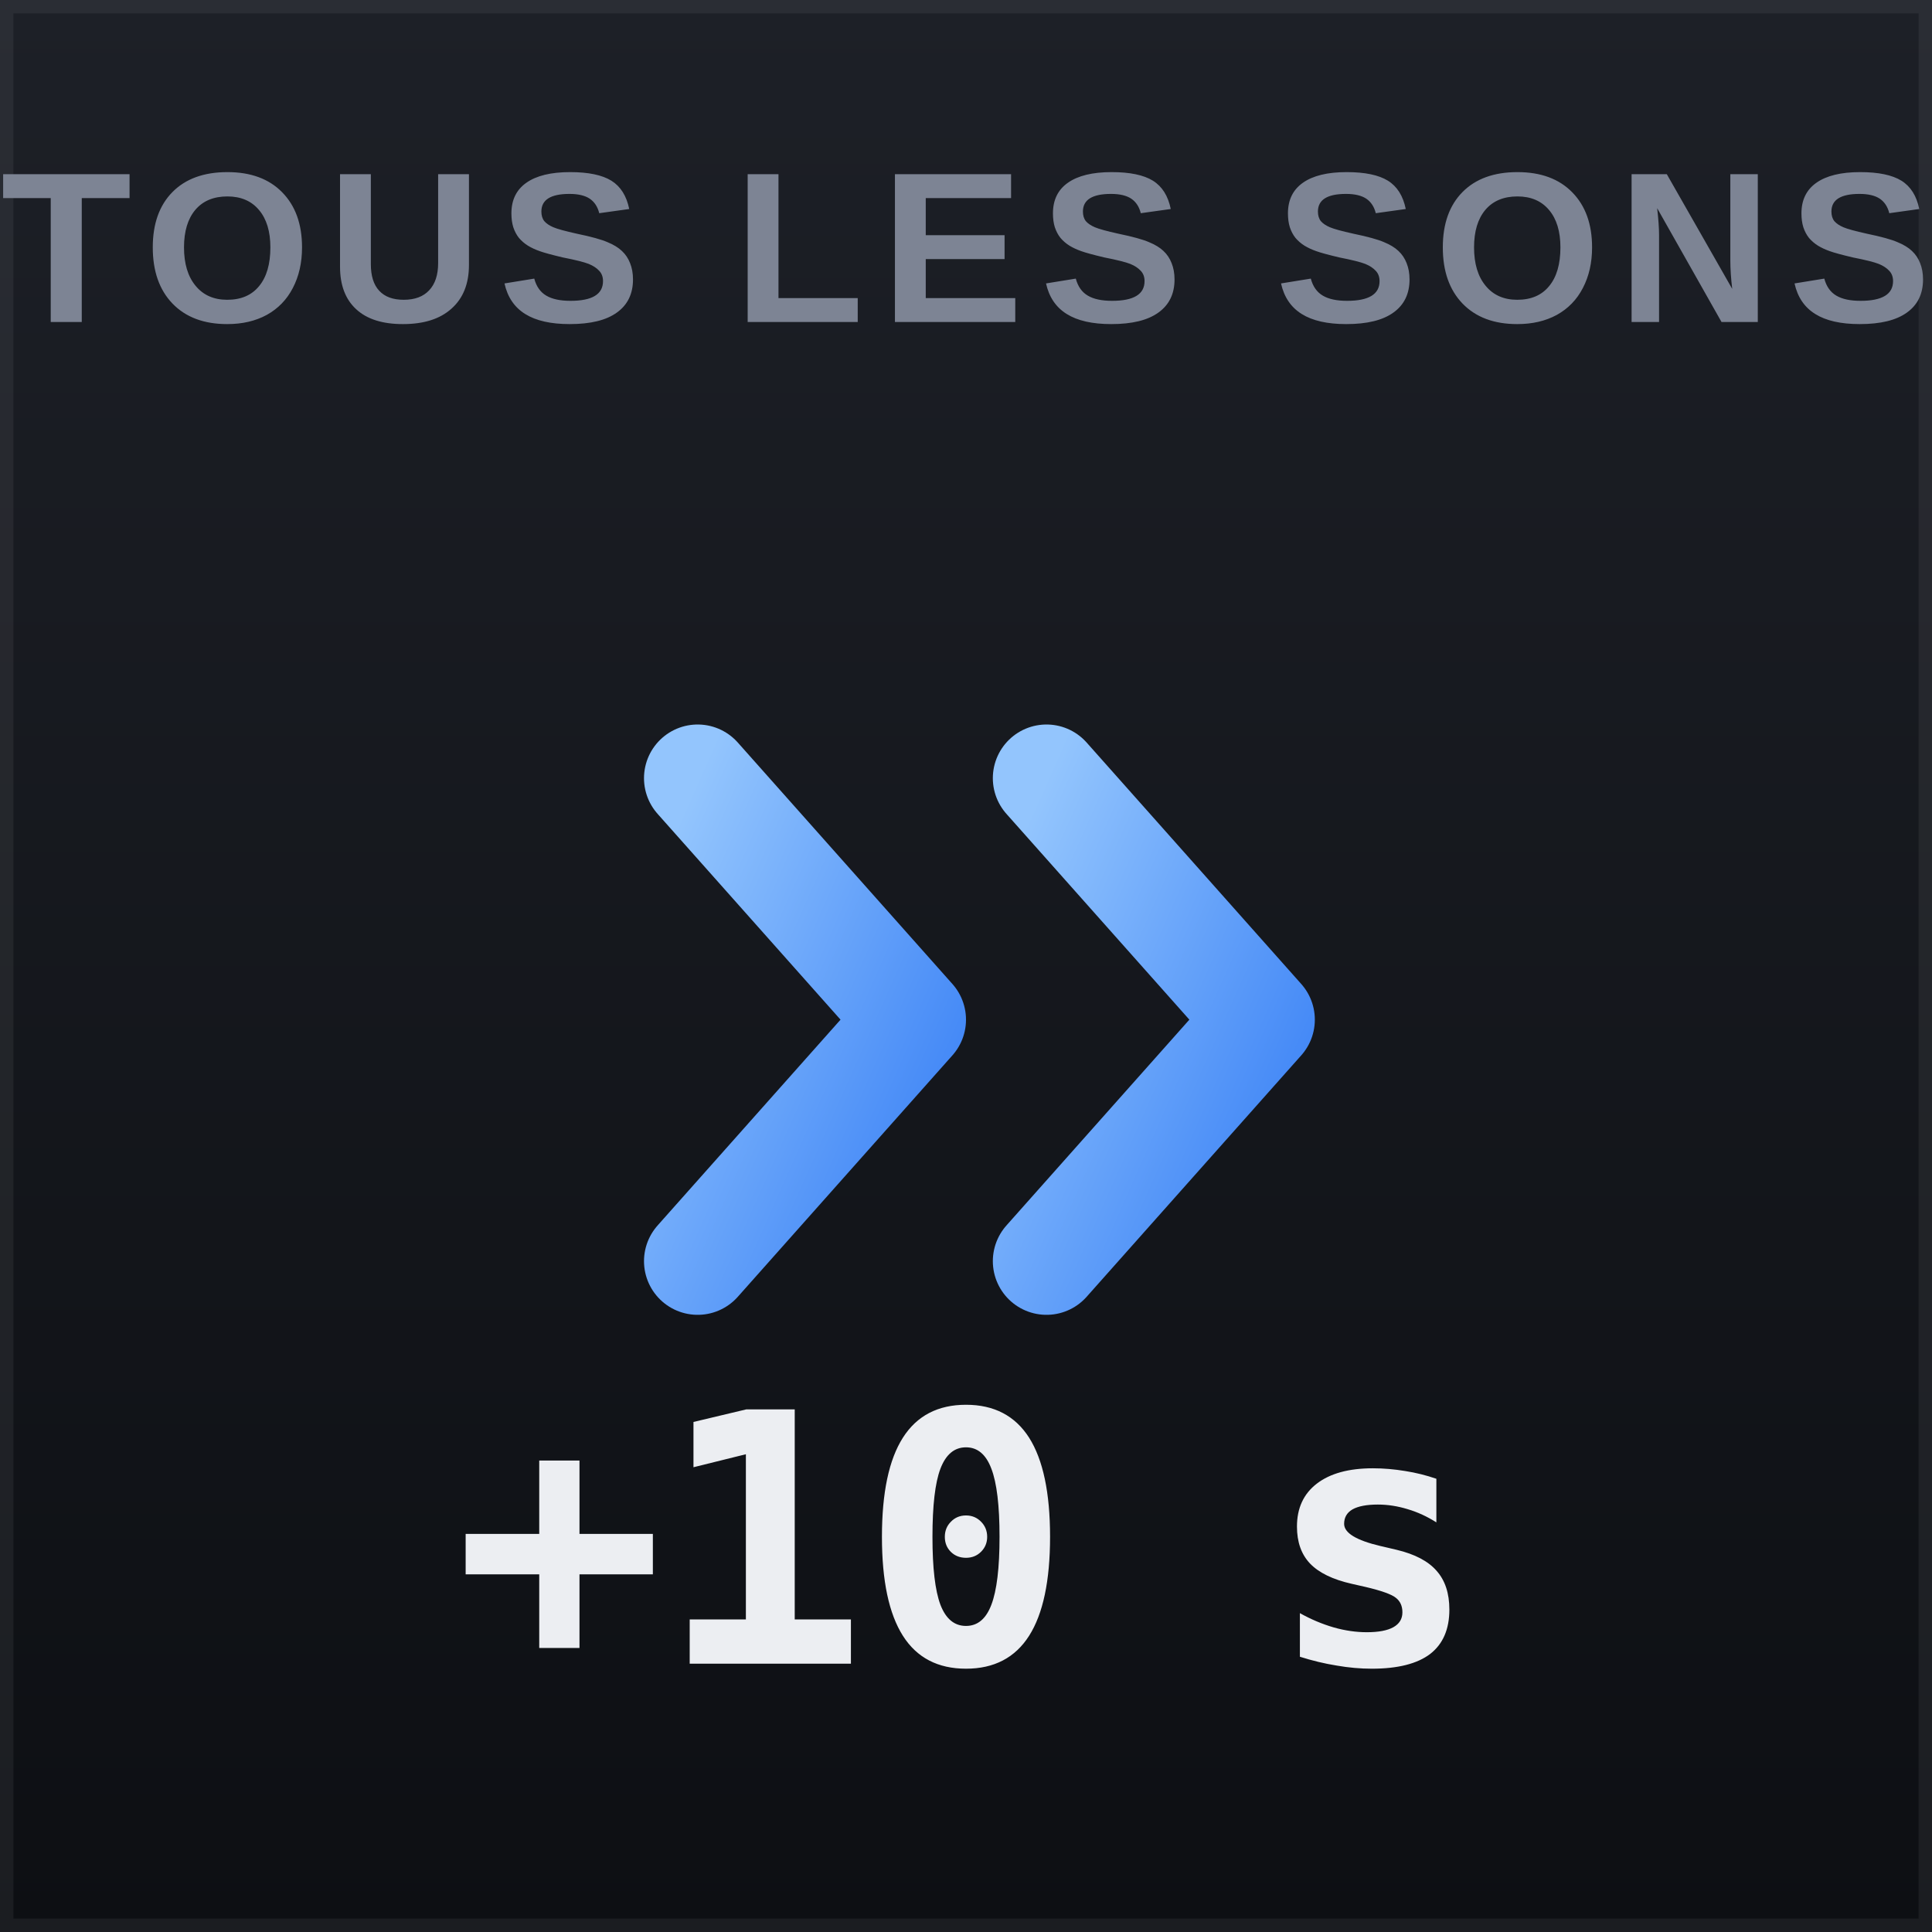
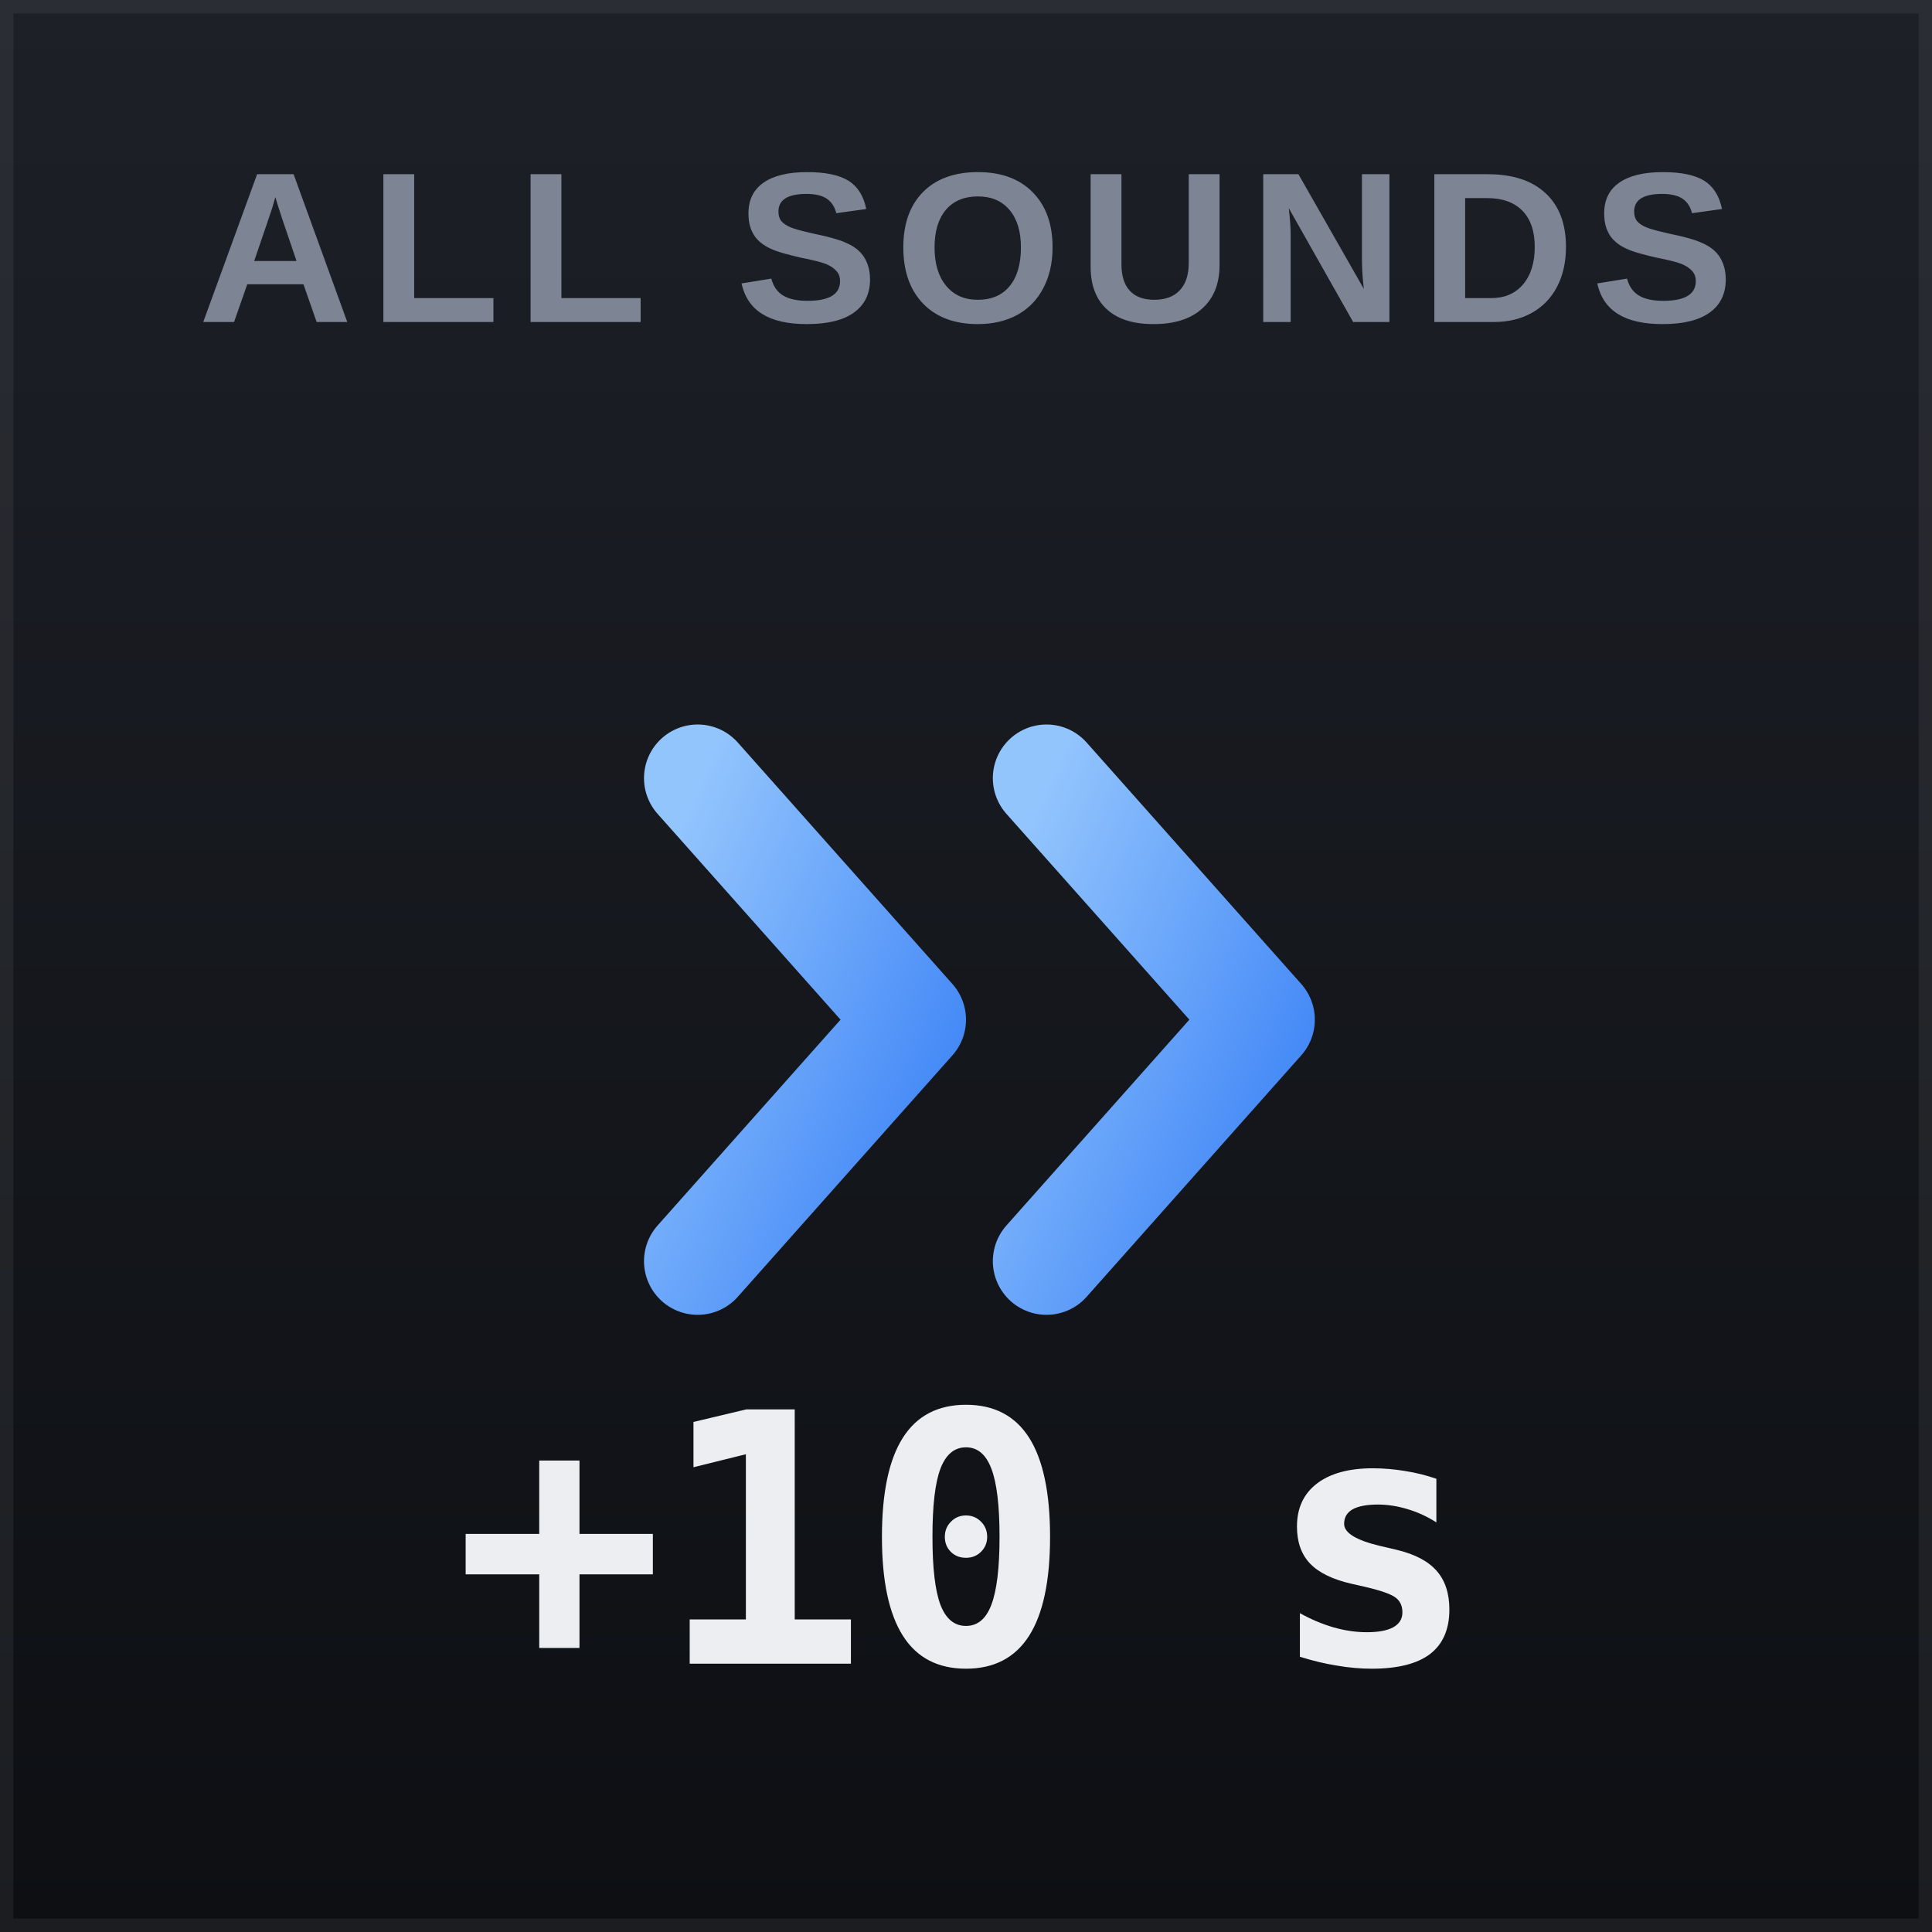
<svg xmlns="http://www.w3.org/2000/svg" viewBox="0 0 144 144">
  <defs>
    <linearGradient id="bg" x1="0" y1="0" x2="0" y2="1">
      <stop offset="0" stop-color="#1d2027" />
      <stop offset="1" stop-color="#0d0f13" />
    </linearGradient>
    <linearGradient id="g" x1="0" y1="0" x2="1" y2="1">
      <stop offset="0" stop-color="#5eead4" />
      <stop offset="1" stop-color="#22c55e" />
    </linearGradient>
    <linearGradient id="a" x1="0" y1="0" x2="1" y2="1">
      <stop offset="0" stop-color="#fde68a" />
      <stop offset="1" stop-color="#f59e0b" />
    </linearGradient>
    <linearGradient id="r" x1="0" y1="0" x2="1" y2="1">
      <stop offset="0" stop-color="#fca5a5" />
      <stop offset="1" stop-color="#ef4444" />
    </linearGradient>
    <linearGradient id="b" x1="0" y1="0" x2="1" y2="1">
      <stop offset="0" stop-color="#93c5fd" />
      <stop offset="1" stop-color="#3b82f6" />
    </linearGradient>
  </defs>
  <rect width="144" height="144" fill="url(#bg)" />
  <rect x="0.5" y="0.5" width="143" height="143" rx="0" fill="none" stroke="#ffffff" stroke-opacity="0.06" />
-   <text x="72" y="24" font-size="16" font-weight="600" fill="#7d8494" text-anchor="middle" font-family="-apple-system, 'SF Pro Display', 'Helvetica Neue', Arial, sans-serif" letter-spacing="1.2">TOUS LES SONS</text>
+   <text x="72" y="24" font-size="16" font-weight="600" fill="#7d8494" text-anchor="middle" font-family="-apple-system, 'SF Pro Display', 'Helvetica Neue', Arial, sans-serif" letter-spacing="1.2">ALL SOUNDS</text>
  <path d="M52 58 L68 76 L52 94" fill="none" stroke="url(#b)" stroke-width="8" stroke-linecap="round" stroke-linejoin="round" />
  <path d="M78 58 L94 76 L78 94" fill="none" stroke="url(#b)" stroke-width="8" stroke-linecap="round" stroke-linejoin="round" />
  <text x="72" y="124" font-size="26" font-weight="700" fill="#eceef2" text-anchor="middle" font-family="'SF Mono', Menlo, monospace" letter-spacing="-0.5">+10 s</text>
</svg>
